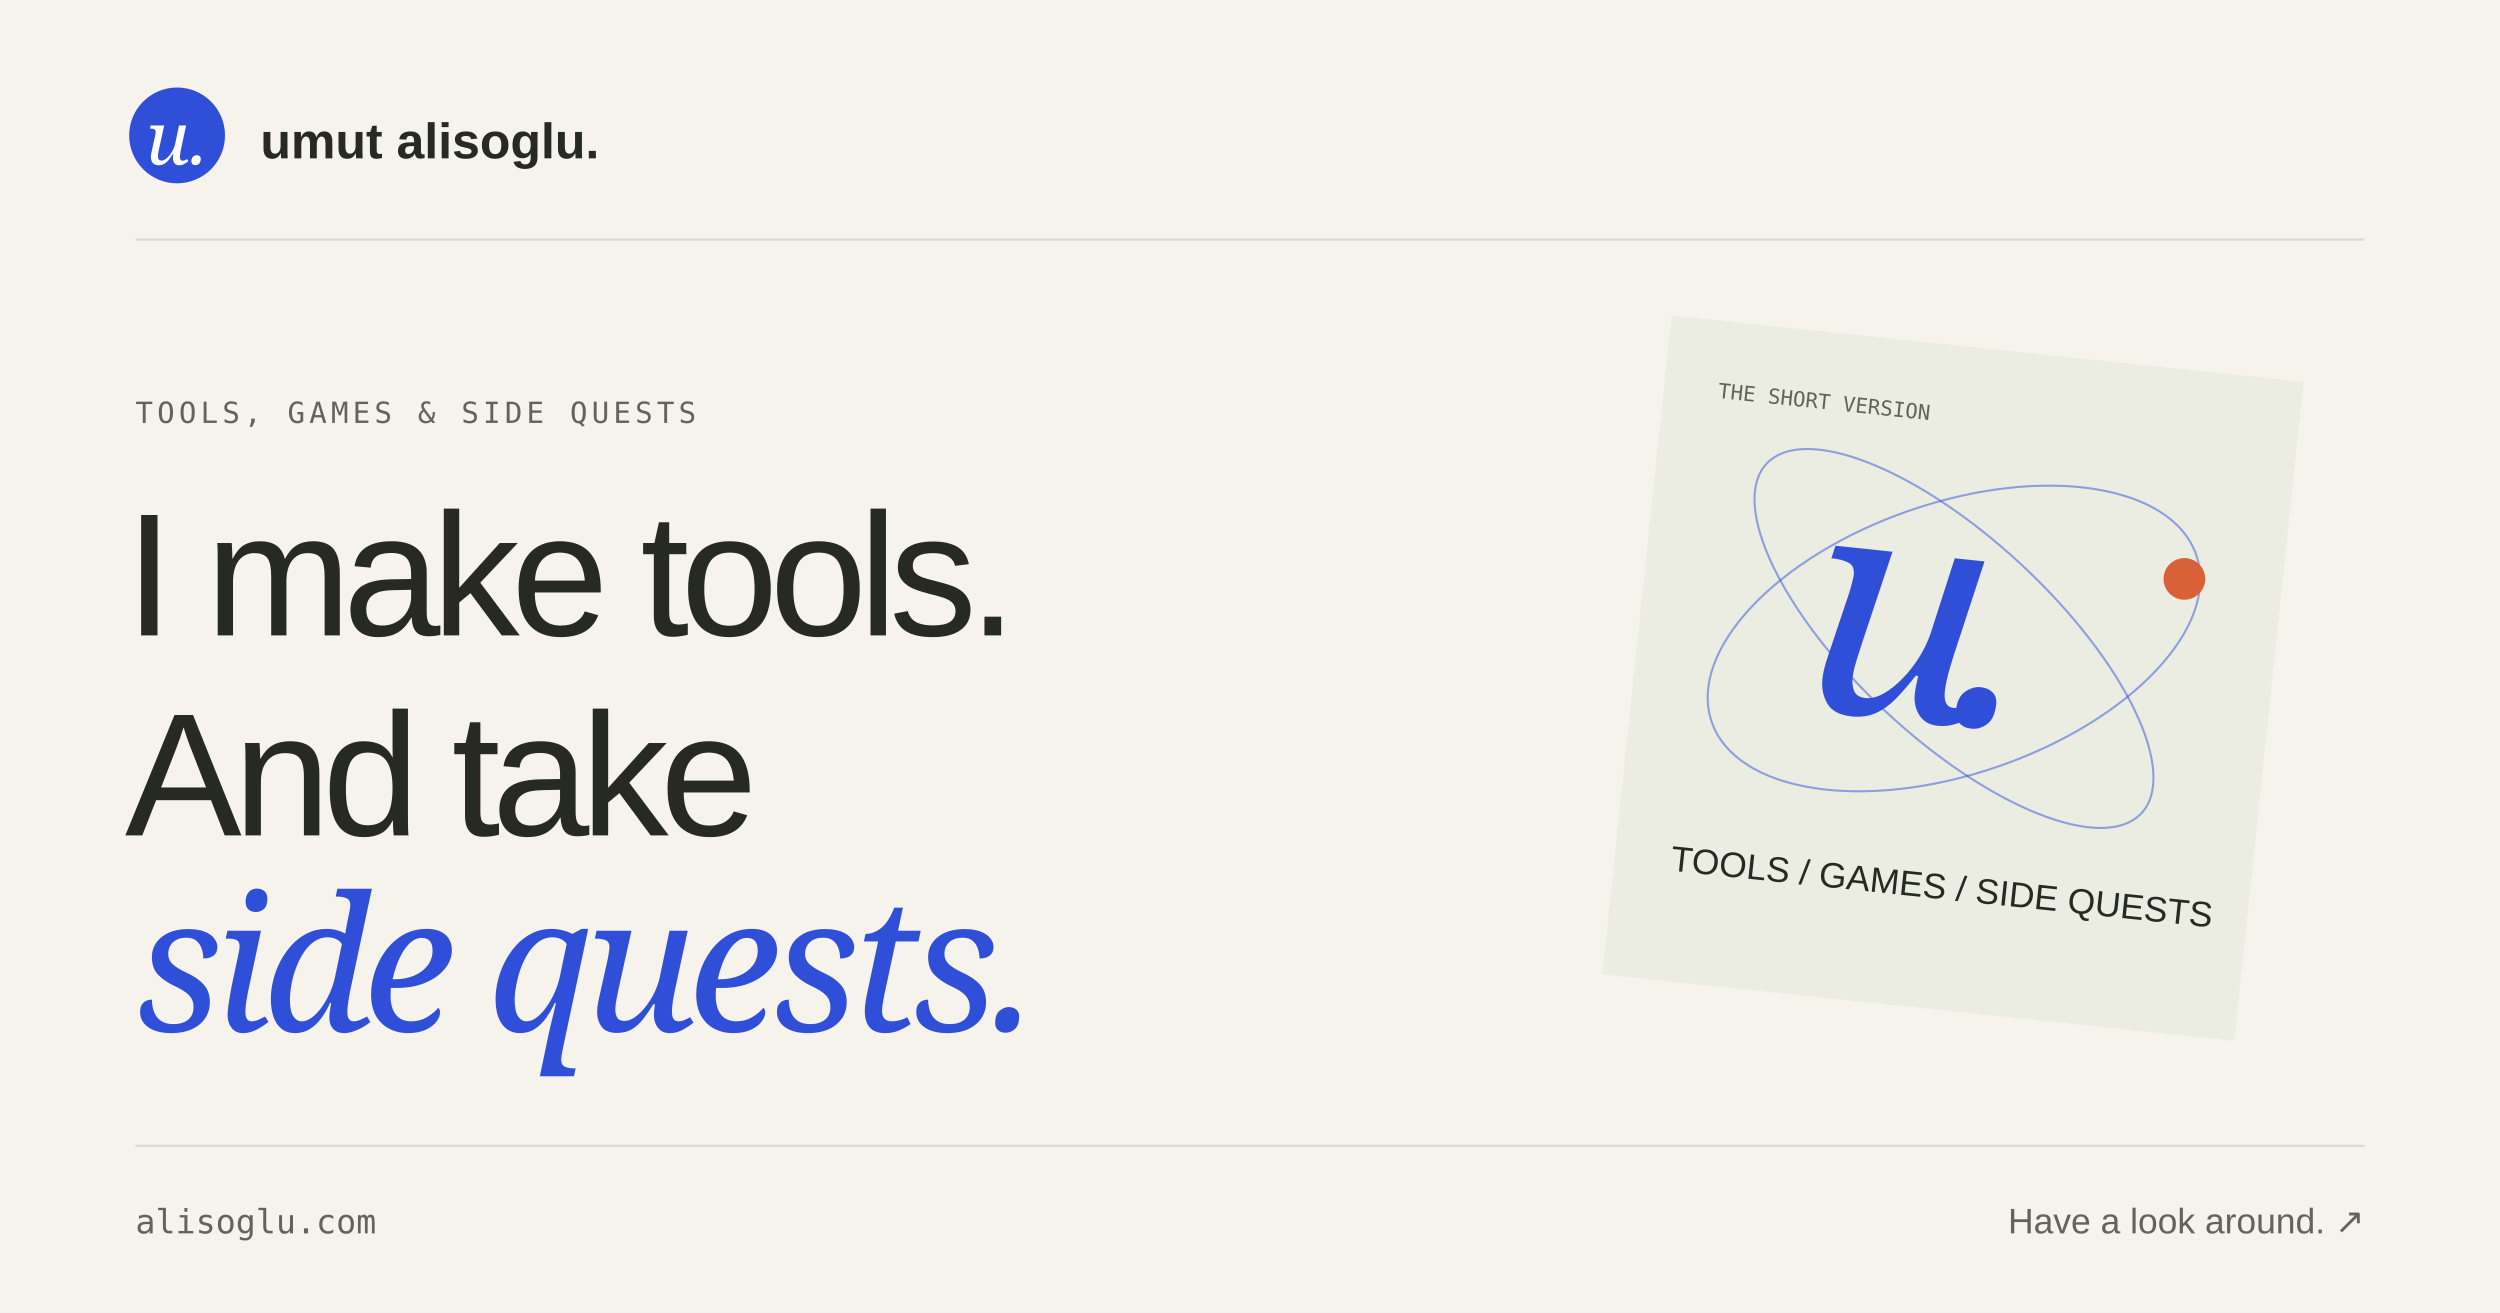
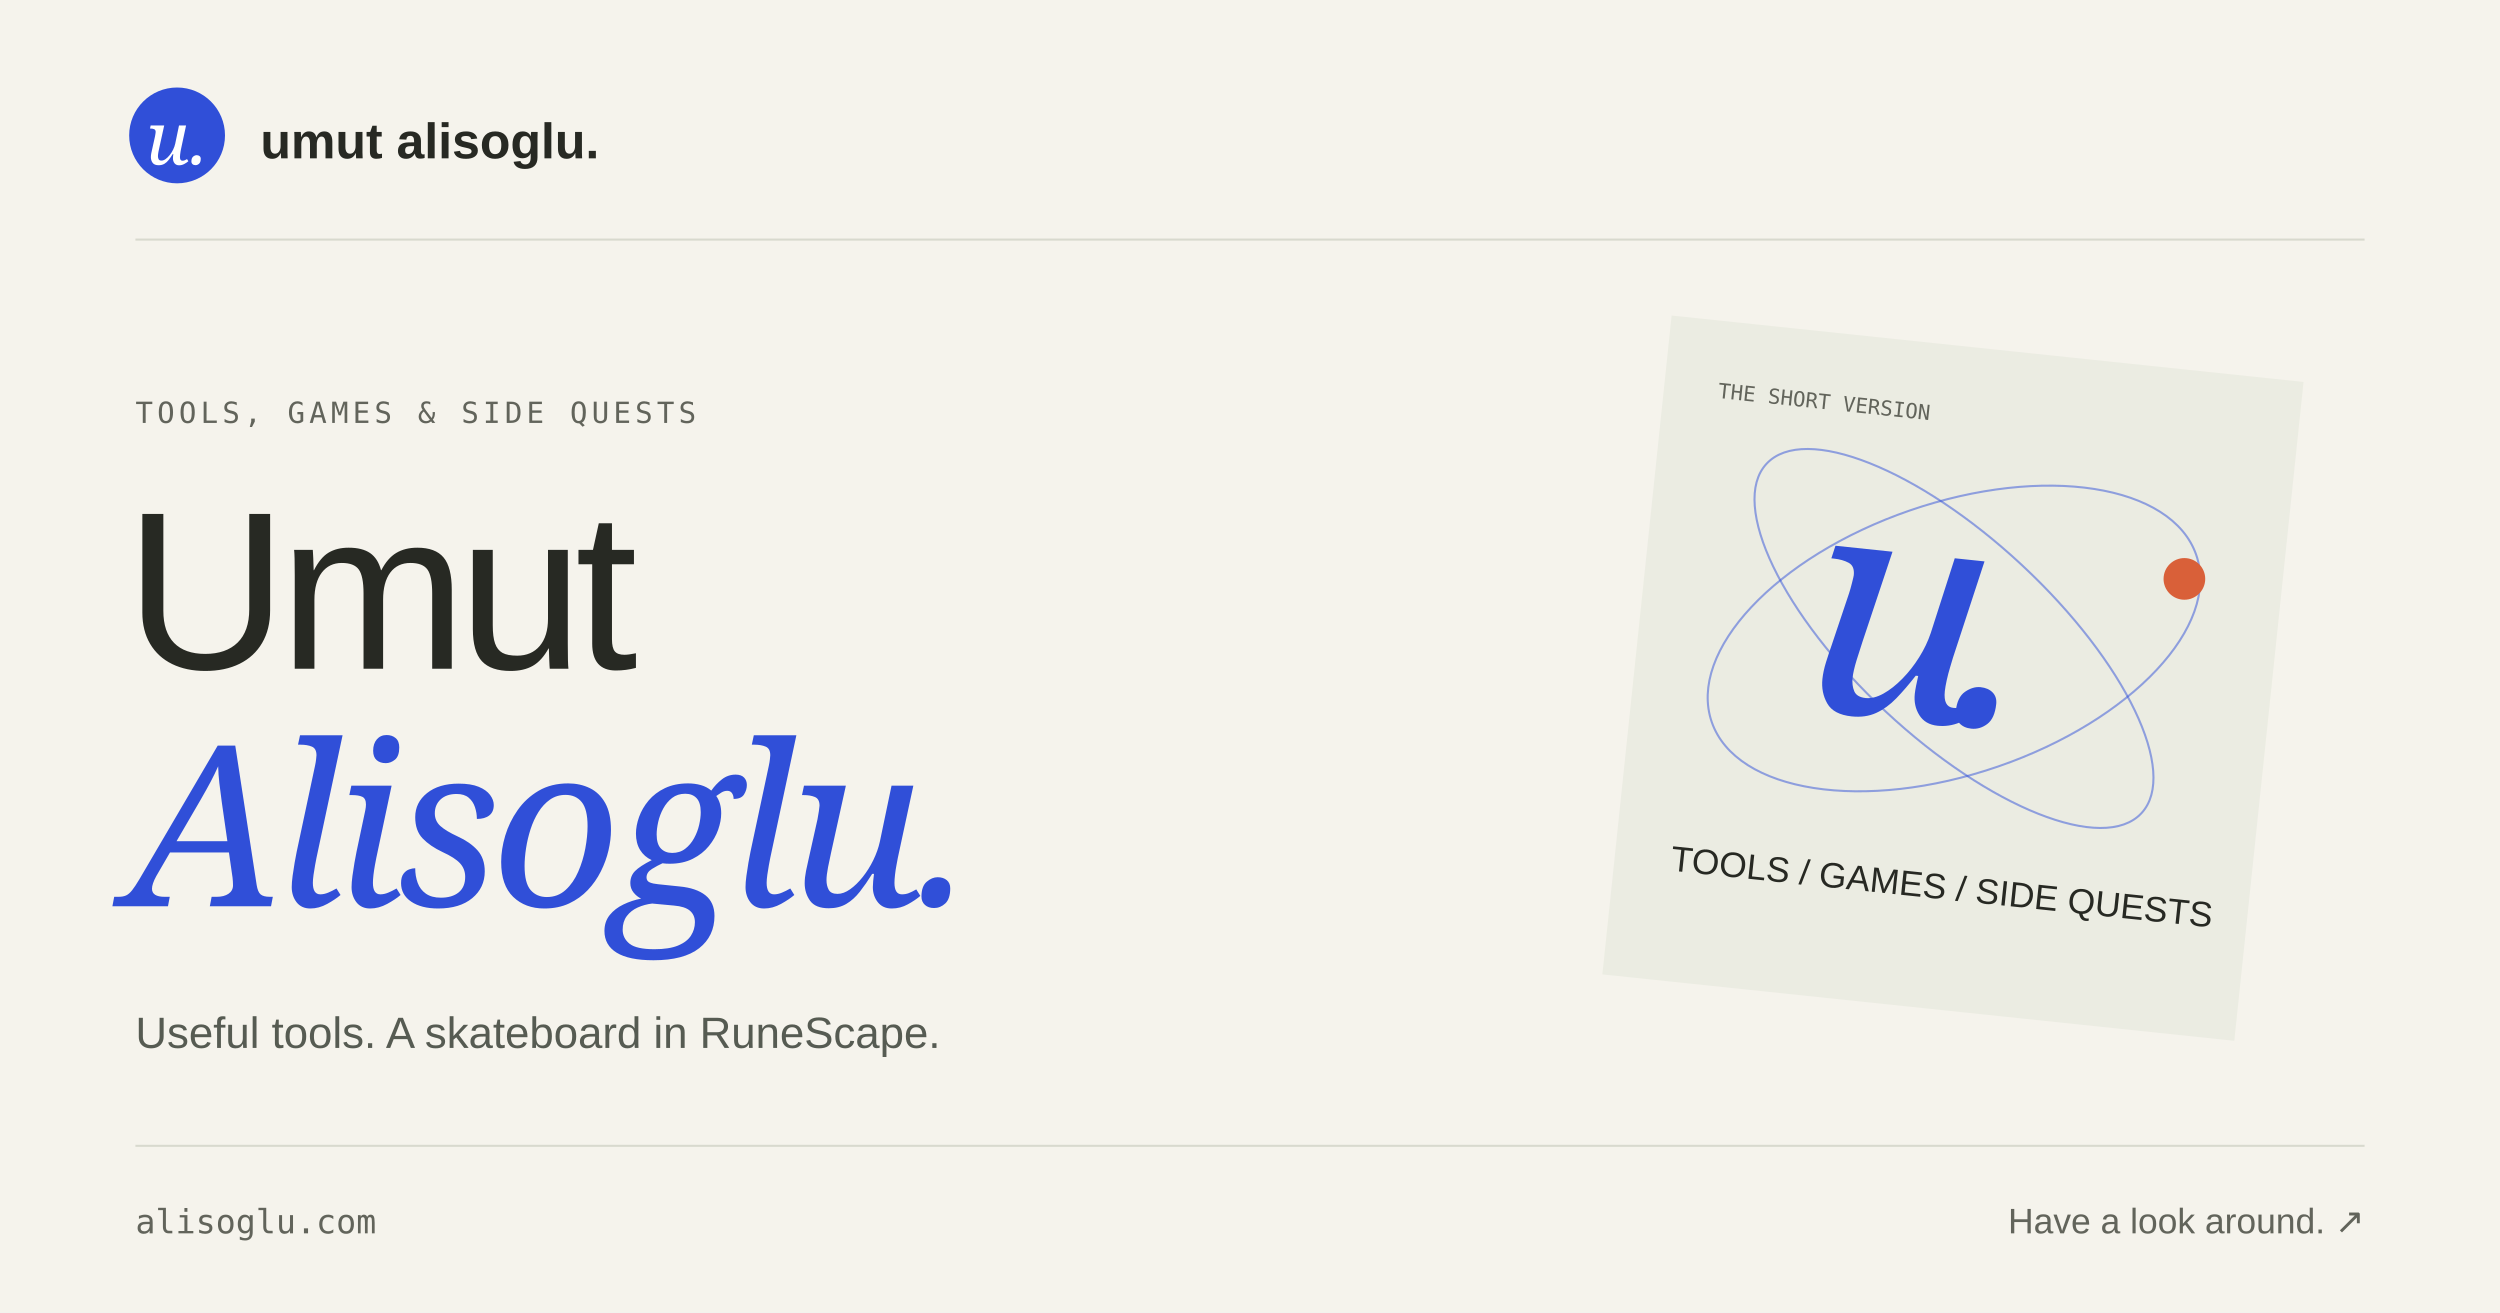
<svg xmlns="http://www.w3.org/2000/svg" width="1200" height="630" viewBox="0 0 1200 630">
  <rect width="1200" height="630" fill="#f5f3ec" />
  <path d="M65 115H1135M65 550H1135" stroke="#d8d9ce" />
  <circle cx="85" cy="65" r="23" fill="#304fd8" />
  <text x="70" y="79" font-family="Georgia,serif" font-style="italic" font-size="35" fill="white">u.</text>
  <text x="125" y="76" font-family="Arial,sans-serif" font-size="24" font-weight="600" fill="#272923">umut alisoglu.</text>
  <text x="65" y="203" font-family="Consolas,monospace" font-size="14" letter-spacing="2" fill="#62645b">TOOLS, GAMES &amp; SIDE QUESTS</text>
-   <g font-family="Arial,sans-serif" font-size="84" letter-spacing="-4" fill="#272923">
-     <text x="60" y="305">I make tools.</text>
-     <text x="60" y="401">And take</text>
-   </g>
-   <text x="65" y="495" font-family="Georgia,serif" font-size="90" font-style="italic" letter-spacing="-4" fill="#304fd8">side quests.</text>
+   <text x="60" y="321" font-family="Arial,sans-serif" font-size="108" letter-spacing="-4" fill="#272923">Umut</text>
+   <text x="60" y="435" font-family="Georgia,serif" font-size="108" font-style="italic" letter-spacing="-4" fill="#304fd8">Alisoglu.</text>
+   <text x="65" y="503" font-family="Arial,sans-serif" font-size="21" fill="#565b52">Useful tools. A skateboard in RuneScape.</text>
  <g transform="rotate(6 942 325)">
    <rect x="785" y="167" width="305" height="318" fill="#ebece2" />
    <ellipse cx="936" cy="307" rx="123" ry="65" transform="rotate(-25 936 307)" fill="none" stroke="#304fd8" opacity=".5" />
    <ellipse cx="936" cy="307" rx="123" ry="48" transform="rotate(37 936 307)" fill="none" stroke="#304fd8" opacity=".5" />
    <text x="865" y="348" font-family="Georgia,serif" font-style="italic" font-size="148" letter-spacing="-17" fill="#304fd8">u.</text>
    <circle cx="1043" cy="267" r="10" fill="#d96039" />
    <text x="811" y="204" font-family="Consolas,monospace" font-size="10" fill="#62645b">THE SHORT VERSION</text>
    <text x="812" y="432" font-family="Arial,sans-serif" font-size="17" fill="#272923">TOOLS / GAMES / SIDE QUESTS</text>
  </g>
  <text x="65" y="592" font-family="Consolas,monospace" font-size="16" fill="#62645b">alisoglu.com</text>
  <text x="1135" y="592" text-anchor="end" font-family="Arial,sans-serif" font-size="17" fill="#62645b">Have a look around. ↗</text>
</svg>
